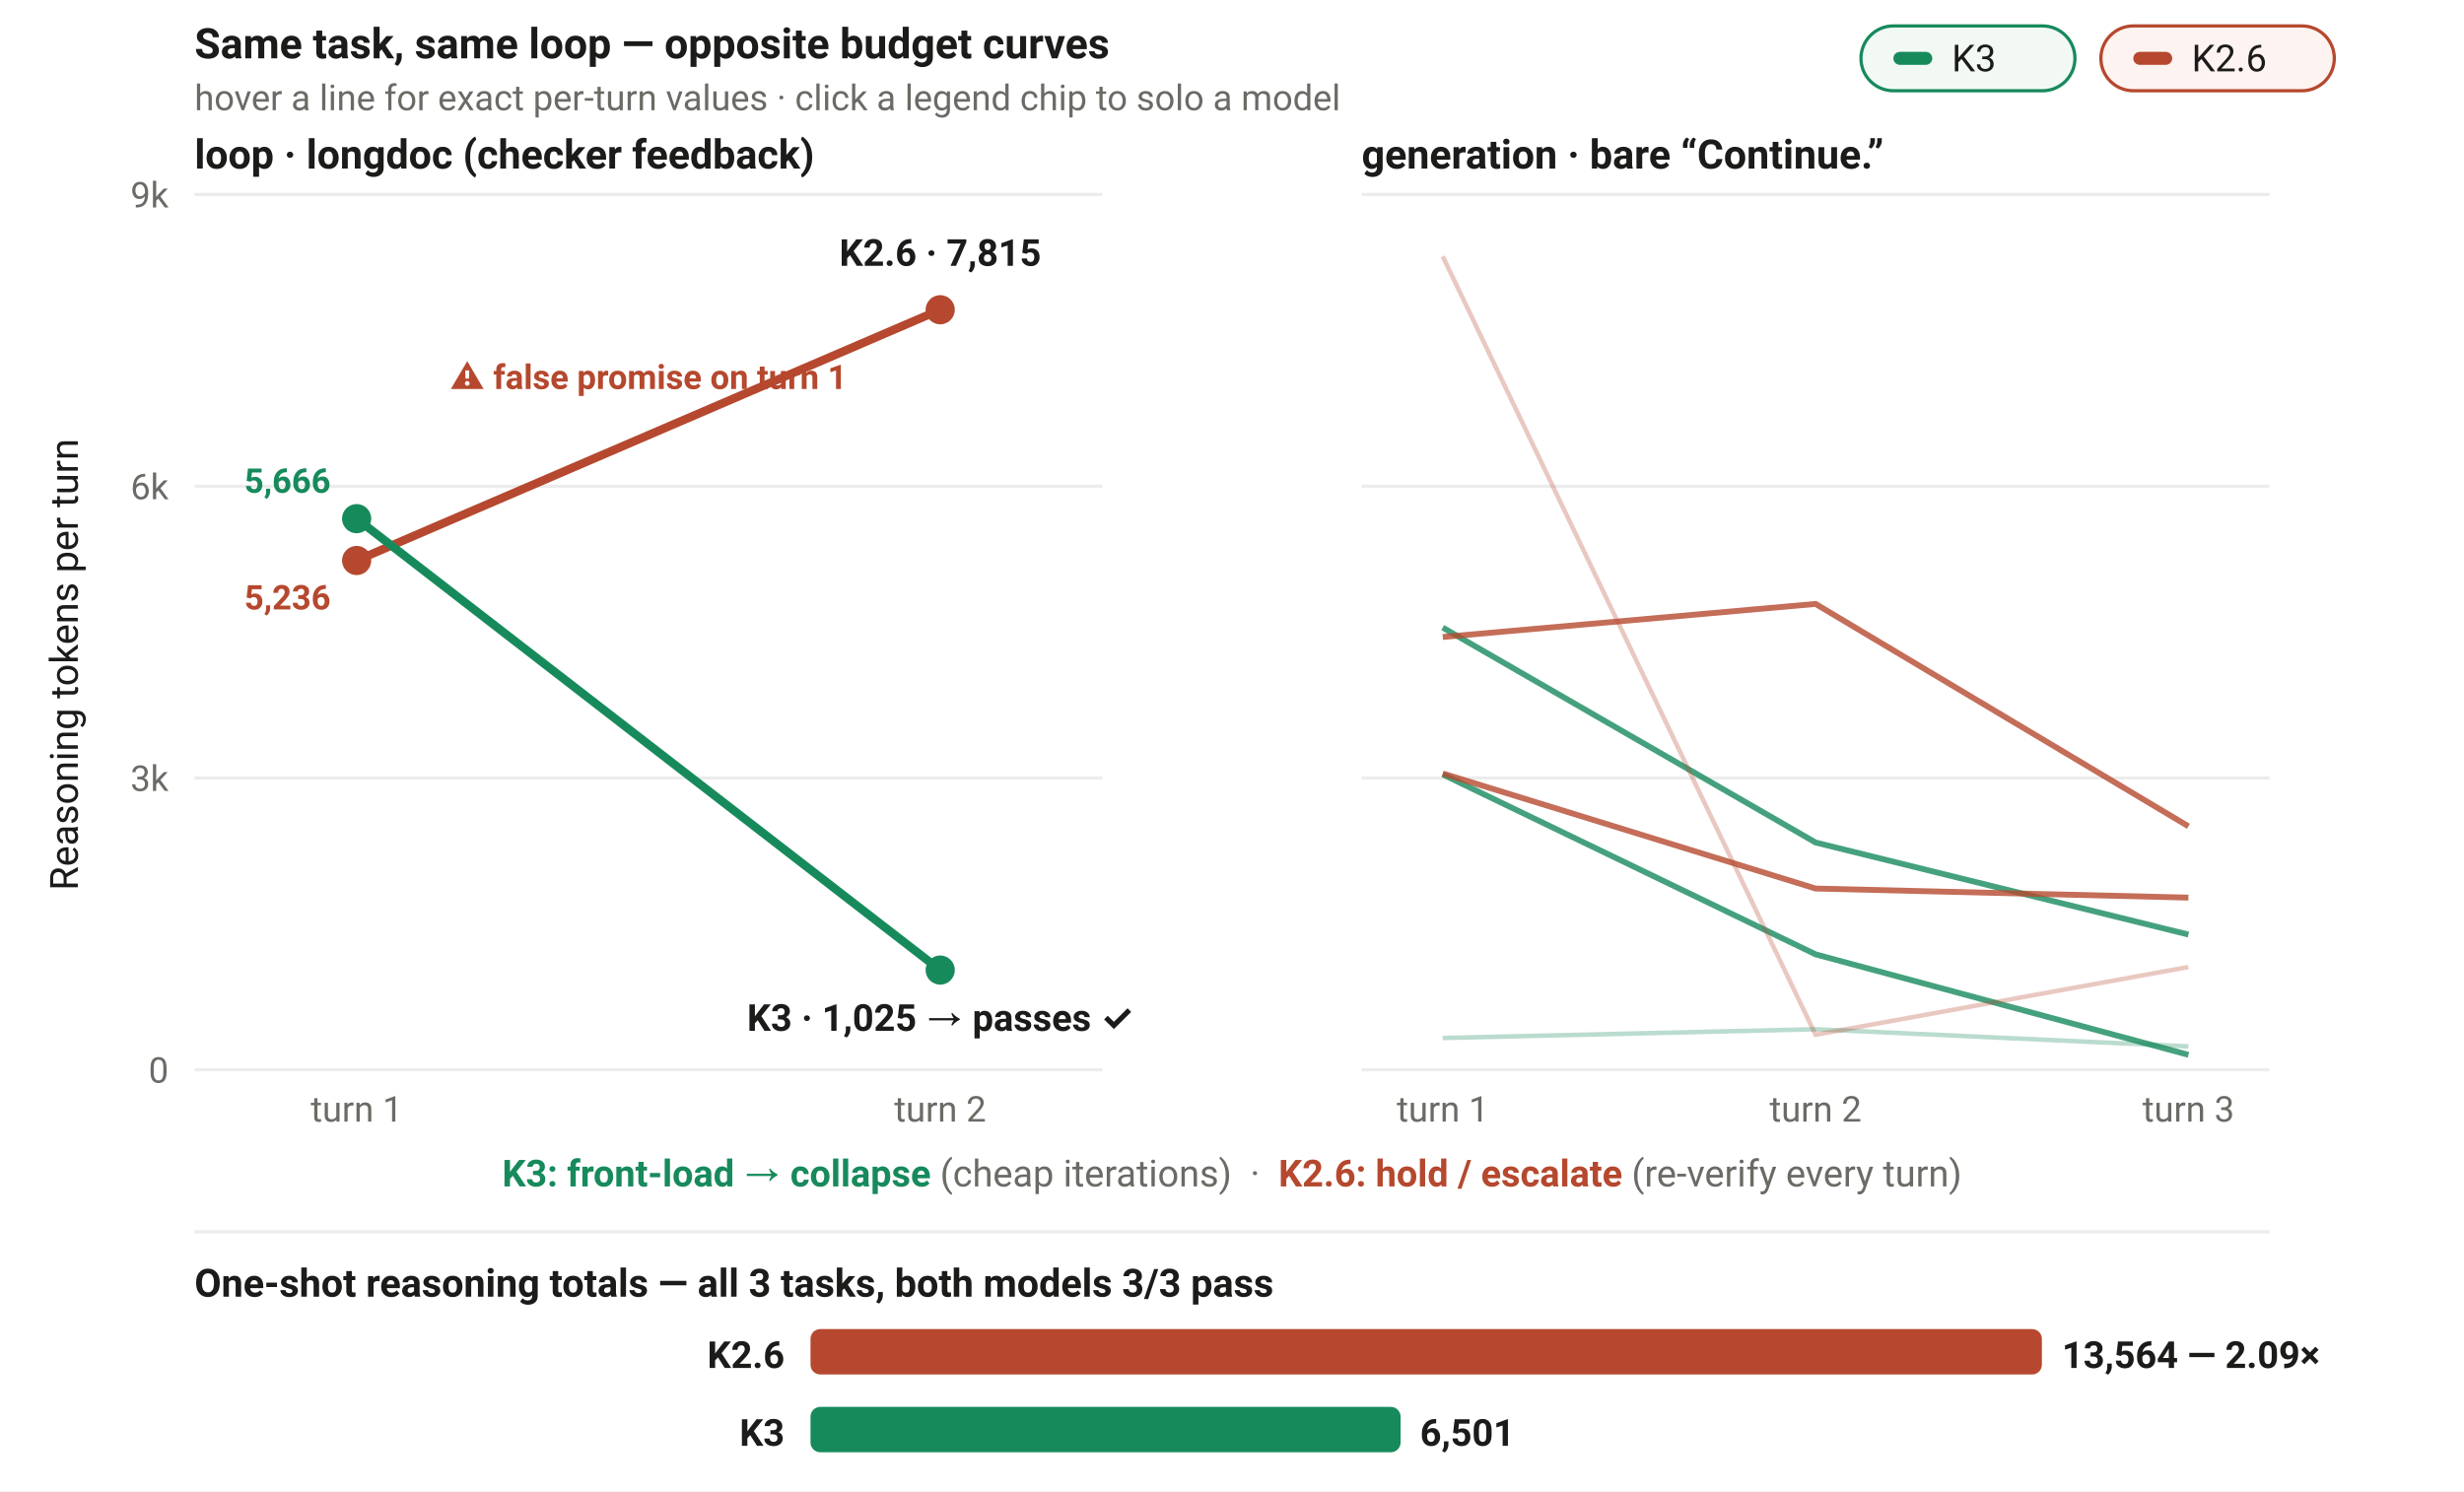
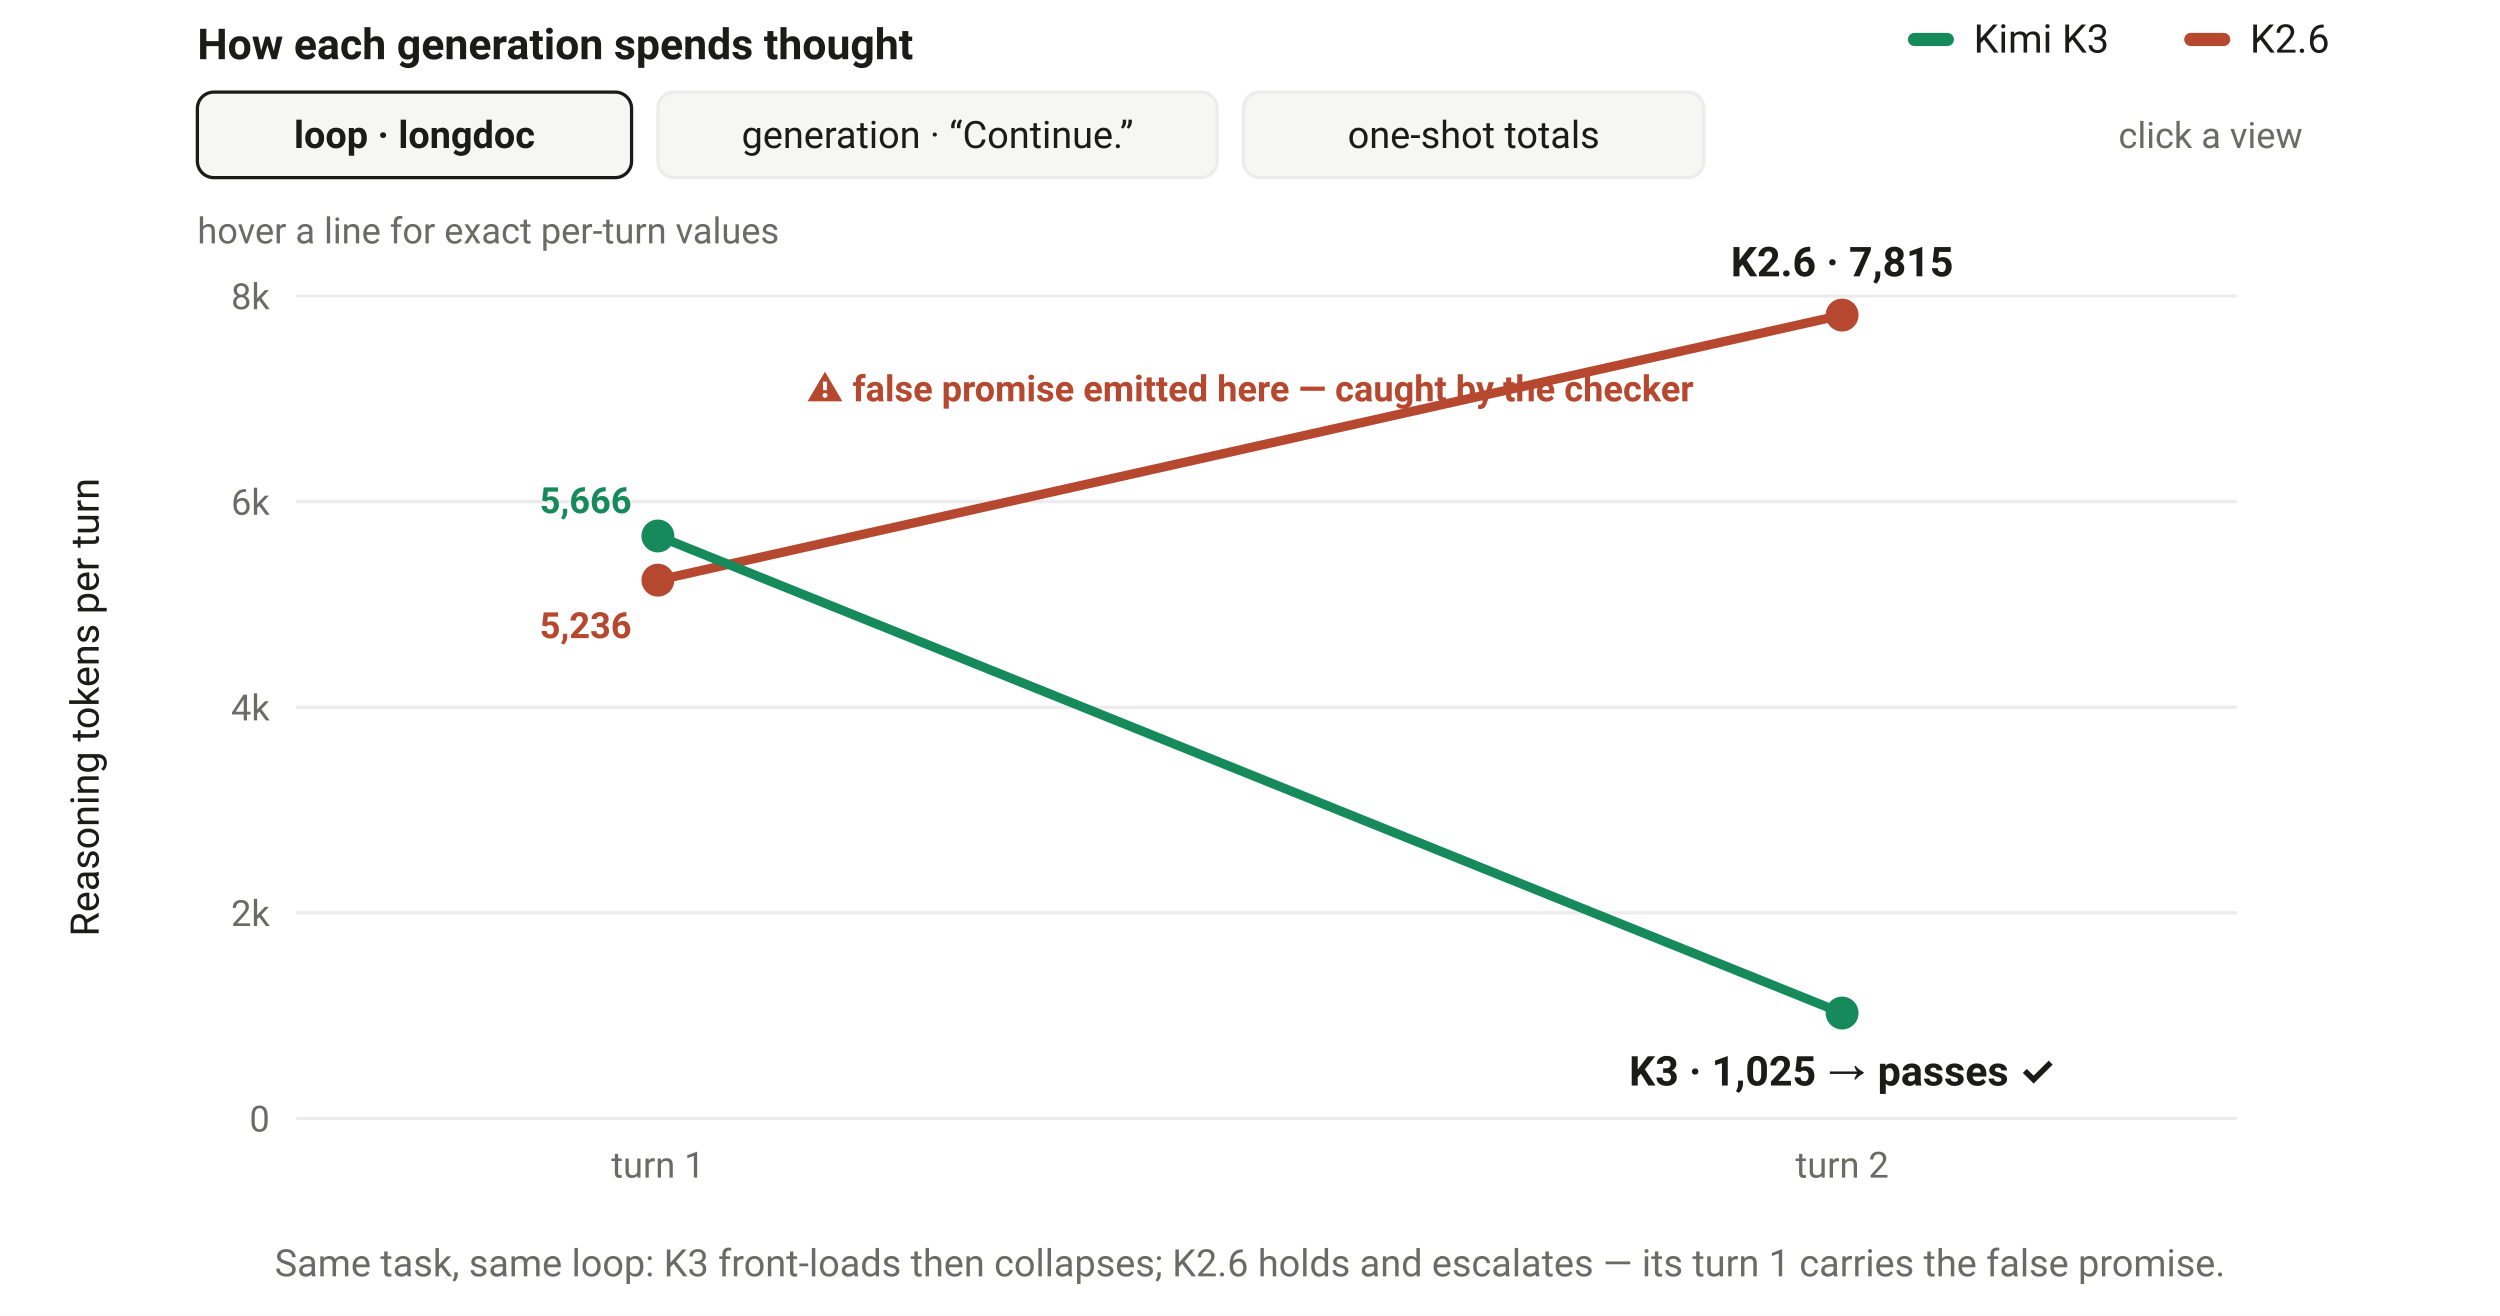
- <svg xmlns="http://www.w3.org/2000/svg" width="760" height="460" viewBox="0 0 760 460" font-family="-apple-system,BlinkMacSystemFont,Segoe UI,Roboto,Helvetica,Arial,sans-serif" role="img" aria-label="Interactive: hover any line for its exact per-turn values; click a legend chip to solo one model. Left panel: the longdoc task in loop mode — K3 collapses from 5,666 reasoning tokens on turn 1 to 1,025 on turn 2 and passes; K2.6 escalates from 5,236 to 7,815, with a false completion promise on turn 1. Right panel: generation mode under a bare Continue — K3's runs decay steeply across turns while K2.6 mostly holds its spend. Bottom: one-shot reasoning totals for the same 3-of-3 result — K2.6 spends 13,564 tokens, 2.09 times K3's 6,501.">
-   <rect width="760" height="460" fill="#ffffff" />
+ <svg xmlns="http://www.w3.org/2000/svg" width="760" height="400" viewBox="0 0 760 400" font-family="-apple-system,BlinkMacSystemFont,Segoe UI,Roboto,Helvetica,Arial,sans-serif" role="img" aria-label="Interactive, three views switched by buttons. View one, loop on the longdoc task: K3 collapses from 5,666 reasoning tokens on turn 1 to 1,025 on turn 2 and passes, while K2.6 escalates from 5,236 to 7,815 and its turn 1 carries a false completion promise. View two, generation under a bare Continue: K3's runs decay steeply across three turns while K2.6 mostly holds its spend. View three, one-shot totals: K2.6 spends 13,564 reasoning tokens to K3's 6,501 — 2.09 times — for the identical three-of-three pass. Hover lines for exact values.">
+   <rect width="760" height="400" fill="#ffffff" />
  <style>
+     .bt{cursor:pointer}
    .run{transition:opacity .2s ease, stroke-width .2s ease}
    .hit{cursor:pointer}
-     .chip{cursor:pointer}
  </style>
-   <text x="60" y="18" font-size="13" font-weight="700" fill="#1b1b1a">Same task, same loop — opposite budget curves</text>
-   <text id="ro" x="60" y="34" font-size="11" fill="#6b6b66">hover a line for exact per-turn values · click a legend chip to solo a model</text>
-   <g id="legk3" class="chip">
-     <rect id="lr3" x="574" y="8" width="66" height="20" rx="10" fill="#f2f9f5" stroke="#178a5c" />
-     <rect x="584" y="16" width="12" height="4" rx="2" fill="#178a5c" />
-     <text x="602" y="22" font-size="11.5" fill="#1b1b1a">K3</text>
+   <text x="60" y="18" font-size="13" font-weight="700" fill="#1b1b1a">How each generation spends thought</text>
+   <rect x="580" y="10" width="14" height="4" rx="2" fill="#178a5c" />
+   <text x="600" y="16" font-size="12" fill="#1b1b1a">Kimi K3</text>
+   <rect x="664" y="10" width="14" height="4" rx="2" fill="#b5482e" />
+   <text x="684" y="16" font-size="12" fill="#1b1b1a">K2.6</text>
+   <g id="bt0" class="bt">
+     <rect id="br0" x="60" y="28" width="132" height="26" rx="5" fill="#f6f6f4" stroke="#1b1b1a" />
+     <text id="bx0" x="126" y="45" font-size="11.5" fill="#1b1b1a" text-anchor="middle" font-weight="700">loop · longdoc</text>
  </g>
-   <g id="legk26" class="chip">
-     <rect id="lr26" x="648" y="8" width="72" height="20" rx="10" fill="#fdf3f0" stroke="#b5482e" />
-     <rect x="658" y="16" width="12" height="4" rx="2" fill="#b5482e" />
-     <text x="676" y="22" font-size="11.5" fill="#1b1b1a">K2.6</text>
+   <g id="bt1" class="bt">
+     <rect id="br1" x="200" y="28" width="170" height="26" rx="5" fill="#f6f6f4" stroke="#ececec" />
+     <text id="bx1" x="285" y="45" font-size="11.5" fill="#1b1b1a" text-anchor="middle">generation · “Continue.”</text>
  </g>
-   <text x="60" y="52" font-size="12.5" font-weight="700" fill="#1b1b1a">loop · longdoc (checker feedback)</text>
-   <text x="420" y="52" font-size="12.5" font-weight="700" fill="#1b1b1a">generation · bare “Continue.”</text>
-   <g stroke="#ececec">
-     <line x1="60" y1="330" x2="340" y2="330" />
-     <line x1="60" y1="240" x2="340" y2="240" />
-     <line x1="60" y1="150" x2="340" y2="150" />
-     <line x1="60" y1="60" x2="340" y2="60" />
-     <line x1="420" y1="330" x2="700" y2="330" />
-     <line x1="420" y1="240" x2="700" y2="240" />
-     <line x1="420" y1="150" x2="700" y2="150" />
-     <line x1="420" y1="60" x2="700" y2="60" />
+   <g id="bt2" class="bt">
+     <rect id="br2" x="378" y="28" width="140" height="26" rx="5" fill="#f6f6f4" stroke="#ececec" />
+     <text id="bx2" x="448" y="45" font-size="11.5" fill="#1b1b1a" text-anchor="middle">one-shot totals</text>
  </g>
-   <g font-size="11" fill="#6b6b66" text-anchor="end">
-     <text x="52" y="334">0</text>
-     <text x="52" y="244">3k</text>
-     <text x="52" y="154">6k</text>
-     <text x="52" y="64">9k</text>
+   <text x="700" y="45" font-size="11" fill="#6b6b66" text-anchor="end">click a view</text>
+   <text id="ro" x="60" y="74" font-size="11" fill="#6b6b66">hover a line for exact per-turn values</text>
+   <g id="v0">
+     <g stroke="#ececec">
+       <line x1="90" y1="340" x2="680" y2="340" />
+       <line x1="90" y1="277.5" x2="680" y2="277.5" />
+       <line x1="90" y1="215" x2="680" y2="215" />
+       <line x1="90" y1="152.5" x2="680" y2="152.5" />
+       <line x1="90" y1="90" x2="680" y2="90" />
+     </g>
+     <g font-size="11" fill="#6b6b66" text-anchor="end">
+       <text x="82" y="344">0</text>
+       <text x="82" y="281.5">2k</text>
+       <text x="82" y="219">4k</text>
+       <text x="82" y="156.5">6k</text>
+       <text x="82" y="94">8k</text>
+     </g>
+     <text x="30" y="215" font-size="12" fill="#1b1b1a" text-anchor="middle" transform="rotate(-90 30 215)">Reasoning tokens per turn</text>
+     <path id="pk26L" class="run" d="M 200 176.37 L 560 95.78" fill="none" stroke="#b5482e" stroke-width="2.8" data-w="2.8" data-op="1" />
+     <path id="pk3L" class="run" d="M 200 162.94 L 560 307.97" fill="none" stroke="#178a5c" stroke-width="2.8" data-w="2.8" data-op="1" />
+     <g id="dk26L" class="run" data-op="1">
+       <circle cx="200" cy="176.37" r="5" fill="#b5482e" />
+       <circle cx="560" cy="95.78" r="5" fill="#b5482e" />
+     </g>
+     <g id="dk3L" class="run" data-op="1">
+       <circle cx="200" cy="162.94" r="5" fill="#178a5c" />
+       <circle cx="560" cy="307.97" r="5" fill="#178a5c" />
+     </g>
+     <g id="lk3" class="run" data-op="1">
+       <text x="192" y="156" font-size="11" fill="#178a5c" text-anchor="end" font-weight="600">5,666</text>
+       <text x="560" y="330" font-size="12.5" fill="#1b1b1a" font-weight="700" text-anchor="middle" stroke="#ffffff" stroke-width="3.5" paint-order="stroke" stroke-linejoin="round">K3 · 1,025 → passes ✓</text>
+     </g>
+     <g id="lk26" class="run" data-op="1">
+       <text x="192" y="194" font-size="11" fill="#b5482e" text-anchor="end" font-weight="600">5,236</text>
+       <text x="380" y="122" font-size="11" fill="#b5482e" font-weight="700" text-anchor="middle">⚠ false promise emitted here — caught by the checker</text>
+       <text x="560" y="84" font-size="12.5" fill="#1b1b1a" font-weight="700" text-anchor="middle" stroke="#ffffff" stroke-width="3.5" paint-order="stroke" stroke-linejoin="round">K2.6 · 7,815</text>
+     </g>
+     <g font-size="11" fill="#6b6b66" text-anchor="middle">
+       <text x="200" y="358">turn 1</text>
+       <text x="560" y="358">turn 2</text>
+     </g>
+     <g fill="none" stroke="#ffffff" stroke-opacity="0" stroke-width="18" pointer-events="stroke">
+       <path class="hit" data-run="pk26L" d="M 200 176.37 L 560 95.78" />
+       <path class="hit" data-run="pk3L" d="M 200 162.94 L 560 307.97" />
+     </g>
  </g>
-   <text x="24" y="205" font-size="12" fill="#1b1b1a" text-anchor="middle" transform="rotate(-90 24 205)">Reasoning tokens per turn</text>
-   <path id="pk26L" class="run" d="M 110 172.9 L 290 95.55" fill="none" stroke="#b5482e" stroke-width="2.6" data-w="2.6" data-op="1" />
-   <path id="pk3L" class="run" d="M 110 160.0 L 290 299.25" fill="none" stroke="#178a5c" stroke-width="2.6" data-w="2.6" data-op="1" />
-   <g id="dk26L" class="run" data-op="1">
-     <circle cx="110" cy="172.9" r="4.5" fill="#b5482e" />
-     <circle cx="290" cy="95.55" r="4.5" fill="#b5482e" />
+   <g id="v1" display="none">
+     <g stroke="#ececec">
+       <line x1="90" y1="340" x2="680" y2="340" />
+       <line x1="90" y1="256.7" x2="680" y2="256.7" />
+       <line x1="90" y1="173.3" x2="680" y2="173.3" />
+       <line x1="90" y1="90" x2="680" y2="90" />
+     </g>
+     <g font-size="11" fill="#6b6b66" text-anchor="end">
+       <text x="82" y="344">0</text>
+       <text x="82" y="260.7">3k</text>
+       <text x="82" y="177.3">6k</text>
+       <text x="82" y="94">9k</text>
+     </g>
+     <text x="30" y="215" font-size="12" fill="#1b1b1a" text-anchor="middle" transform="rotate(-90 30 215)">Reasoning tokens per turn</text>
+     <path id="pk3a" class="run" d="M 170 255.6 L 385 307.0 L 600 335.7" fill="none" stroke="#178a5c" stroke-width="2" opacity="0.85" data-w="2" data-op="0.85" />
+     <path id="pk3b" class="run" d="M 170 213.7 L 385 275.1 L 600 301.4" fill="none" stroke="#178a5c" stroke-width="2" opacity="0.85" data-w="2" data-op="0.85" />
+     <path id="pk3c" class="run" d="M 170 330.9 L 385 328.4 L 600 333.3" fill="none" stroke="#178a5c" stroke-width="1.4" opacity="0.3" data-w="1.4" data-op="0.3" />
+     <path id="pk26a" class="run" d="M 170 216.4 L 385 207.0 L 600 270.4" fill="none" stroke="#b5482e" stroke-width="2" opacity="0.85" data-w="2" data-op="0.85" />
+     <path id="pk26b" class="run" d="M 170 255.4 L 385 288.3 L 600 290.8" fill="none" stroke="#b5482e" stroke-width="2" opacity="0.85" data-w="2" data-op="0.85" />
+     <path id="pk26c" class="run" d="M 170 107.6 L 385 330.0 L 600 310.7" fill="none" stroke="#b5482e" stroke-width="1.4" opacity="0.3" data-w="1.4" data-op="0.3" />
+     <g font-size="10.5">
+       <line x1="600" y1="270.4" x2="606" y2="266" stroke="#ececec" />
+       <text id="ek26a" class="run" data-op="1" x="608" y="269" fill="#1b1b1a">K2.6 enumerate · 2,505</text>
+       <line x1="600" y1="290.8" x2="606" y2="288" stroke="#ececec" />
+       <text id="ek26b" class="run" data-op="1" x="608" y="291" fill="#1b1b1a">K2.6 build · 1,770</text>
+       <line x1="600" y1="301.4" x2="606" y2="303" stroke="#ececec" />
+       <text id="ek3b" class="run" data-op="1" x="608" y="306" fill="#1b1b1a">K3 longdoc · 1,389</text>
+       <line x1="600" y1="310.7" x2="606" y2="318" stroke="#ececec" />
+       <text id="ek26c" class="run" data-op="0.55" opacity="0.55" x="608" y="321" fill="#6b6b66">K2.6 longdoc · 1,056</text>
+       <line x1="600" y1="333.3" x2="606" y2="333" stroke="#ececec" />
+       <text id="ek3c" class="run" data-op="0.55" opacity="0.55" x="608" y="336" fill="#6b6b66">K3 build · 241</text>
+       <line x1="600" y1="335.7" x2="606" y2="346" stroke="#ececec" />
+       <text id="ek3a" class="run" data-op="1" x="608" y="349" fill="#1b1b1a">K3 enumerate · 155</text>
+     </g>
+     <g font-size="11" fill="#6b6b66" text-anchor="middle">
+       <text x="170" y="361">turn 1</text>
+       <text x="385" y="361">turn 2</text>
+       <text x="588" y="361">turn 3</text>
+     </g>
+     <g fill="none" stroke="#ffffff" stroke-opacity="0" stroke-width="16" pointer-events="stroke">
+       <path class="hit" data-run="pk3a" d="M 170 255.6 L 385 307.0 L 600 335.7" />
+       <path class="hit" data-run="pk3b" d="M 170 213.7 L 385 275.1 L 600 301.4" />
+       <path class="hit" data-run="pk3c" d="M 170 330.9 L 385 328.4 L 600 333.3" />
+       <path class="hit" data-run="pk26a" d="M 170 216.4 L 385 207.0 L 600 270.4" />
+       <path class="hit" data-run="pk26b" d="M 170 255.4 L 385 288.3 L 600 290.8" />
+       <path class="hit" data-run="pk26c" d="M 170 107.6 L 385 330.0 L 600 310.7" />
+     </g>
  </g>
-   <g id="dk3L" class="run" data-op="1">
-     <circle cx="110" cy="160.0" r="4.5" fill="#178a5c" />
-     <circle cx="290" cy="299.25" r="4.5" fill="#178a5c" />
+   <g id="v2" display="none">
+     <text x="162" y="162" font-size="13" fill="#1b1b1a" font-weight="600" text-anchor="end">K2.6</text>
+     <rect x="170" y="140" width="439.5" height="36" rx="4" fill="#b5482e" />
+     <text x="616" y="163" font-size="14" fill="#1b1b1a" font-weight="700">13,564</text>
+     <text x="170" y="205" font-size="12.5" fill="#1b1b1a">
+       <tspan font-weight="700" fill="#b5482e">2.09× the reasoning</tspan> — for the identical 3/3 pass across all three tasks</text>
+     <text x="162" y="247" font-size="13" fill="#1b1b1a" font-weight="600" text-anchor="end">K3</text>
+     <rect x="170" y="225" width="210.6" height="36" rx="4" fill="#178a5c" />
+     <text x="387" y="248" font-size="14" fill="#1b1b1a" font-weight="700">6,501</text>
+     <text x="170" y="300" font-size="11" fill="#6b6b66">Total reasoning tokens across the three one-shot runs. Same tasks, same pass rate — half the thought.</text>
  </g>
-   <path id="pk3a" class="run" d="M 445 238.9 L 560 294.4 L 675 325.4" fill="none" stroke="#178a5c" stroke-width="1.8" opacity="0.8" data-w="1.8" data-op="0.8" />
-   <path id="pk3b" class="run" d="M 445 193.6 L 560 259.9 L 675 288.3" fill="none" stroke="#178a5c" stroke-width="1.8" opacity="0.8" data-w="1.8" data-op="0.8" />
-   <path id="pk3c" class="run" d="M 445 320.2 L 560 317.5 L 675 322.8" fill="none" stroke="#178a5c" stroke-width="1.4" opacity="0.3" data-w="1.4" data-op="0.3" />
-   <path id="pk26a" class="run" d="M 445 196.5 L 560 186.3 L 675 254.9" fill="none" stroke="#b5482e" stroke-width="1.8" opacity="0.8" data-w="1.8" data-op="0.8" />
-   <path id="pk26b" class="run" d="M 445 238.6 L 560 274.1 L 675 276.9" fill="none" stroke="#b5482e" stroke-width="1.8" opacity="0.8" data-w="1.8" data-op="0.8" />
-   <path id="pk26c" class="run" d="M 445 79.1 L 560 319.2 L 675 298.3" fill="none" stroke="#b5482e" stroke-width="1.4" opacity="0.3" data-w="1.4" data-op="0.3" />
-   <g id="lk3" class="run" data-op="1">
-     <text x="102" y="152" font-size="10.5" fill="#178a5c" text-anchor="end" font-weight="600">5,666</text>
-     <text x="290" y="318" font-size="11.5" fill="#1b1b1a" font-weight="700" text-anchor="middle" stroke="#ffffff" stroke-width="3.5" paint-order="stroke" stroke-linejoin="round">K3 · 1,025 → passes ✓</text>
-   </g>
-   <g id="lk26" class="run" data-op="1">
-     <text x="102" y="188" font-size="10.5" fill="#b5482e" text-anchor="end" font-weight="600">5,236</text>
-     <text x="200" y="120" font-size="10.5" fill="#b5482e" font-weight="700" text-anchor="middle">⚠ false promise on turn 1</text>
-     <text x="290" y="82" font-size="11.5" fill="#1b1b1a" font-weight="700" text-anchor="middle" stroke="#ffffff" stroke-width="3.5" paint-order="stroke" stroke-linejoin="round">K2.6 · 7,815</text>
-   </g>
-   <g font-size="11" fill="#6b6b66" text-anchor="middle">
-     <text x="110" y="346">turn 1</text>
-     <text x="290" y="346">turn 2</text>
-     <text x="445" y="346">turn 1</text>
-     <text x="560" y="346">turn 2</text>
-     <text x="675" y="346">turn 3</text>
-   </g>
-   <text x="380" y="366" font-size="11.5" text-anchor="middle" fill="#6b6b66">
-     <tspan fill="#178a5c" font-weight="700">K3: front-load → collapse</tspan> (cheap iterations)  ·  <tspan fill="#b5482e" font-weight="700">K2.6: hold / escalate</tspan> (re-verify every turn)</text>
-   <line x1="60" y1="380" x2="700" y2="380" stroke="#ececec" />
-   <text x="60" y="400" font-size="12" font-weight="700" fill="#1b1b1a">One-shot reasoning totals — all 3 tasks, both models 3/3 pass</text>
-   <g id="bk26" class="run" data-op="1">
-     <text x="242" y="422" font-size="11.5" fill="#1b1b1a" font-weight="600" text-anchor="end">K2.6</text>
-     <rect x="250" y="410" width="379.8" height="14" rx="3" fill="#b5482e" />
-     <text x="636" y="422" font-size="11.5" fill="#1b1b1a" font-weight="700">13,564 — 2.09×</text>
-   </g>
-   <g id="bk3" class="run" data-op="1">
-     <text x="242" y="446" font-size="11.5" fill="#1b1b1a" font-weight="600" text-anchor="end">K3</text>
-     <rect x="250" y="434" width="182" height="14" rx="3" fill="#178a5c" />
-     <text x="438" y="446" font-size="11.5" fill="#1b1b1a" font-weight="700">6,501</text>
-   </g>
-   <g fill="none" stroke="#ffffff" stroke-opacity="0" stroke-width="16" pointer-events="stroke">
-     <path class="hit" data-run="pk26L" d="M 110 172.9 L 290 95.55" />
-     <path class="hit" data-run="pk3L" d="M 110 160.0 L 290 299.25" />
-     <path class="hit" data-run="pk3a" d="M 445 238.9 L 560 294.4 L 675 325.4" />
-     <path class="hit" data-run="pk3b" d="M 445 193.6 L 560 259.9 L 675 288.3" />
-     <path class="hit" data-run="pk3c" d="M 445 320.2 L 560 317.5 L 675 322.8" />
-     <path class="hit" data-run="pk26a" d="M 445 196.5 L 560 186.3 L 675 254.9" />
-     <path class="hit" data-run="pk26b" d="M 445 238.6 L 560 274.1 L 675 276.9" />
-     <path class="hit" data-run="pk26c" d="M 445 79.1 L 560 319.2 L 675 298.3" />
-   </g>
+   <text id="vcap" x="380" y="388" font-size="11.5" fill="#6b6b66" text-anchor="middle">Same task, same loop: K3 front-loads then collapses; K2.6 holds and escalates — its turn 1 carries the false promise.</text>
</svg>
